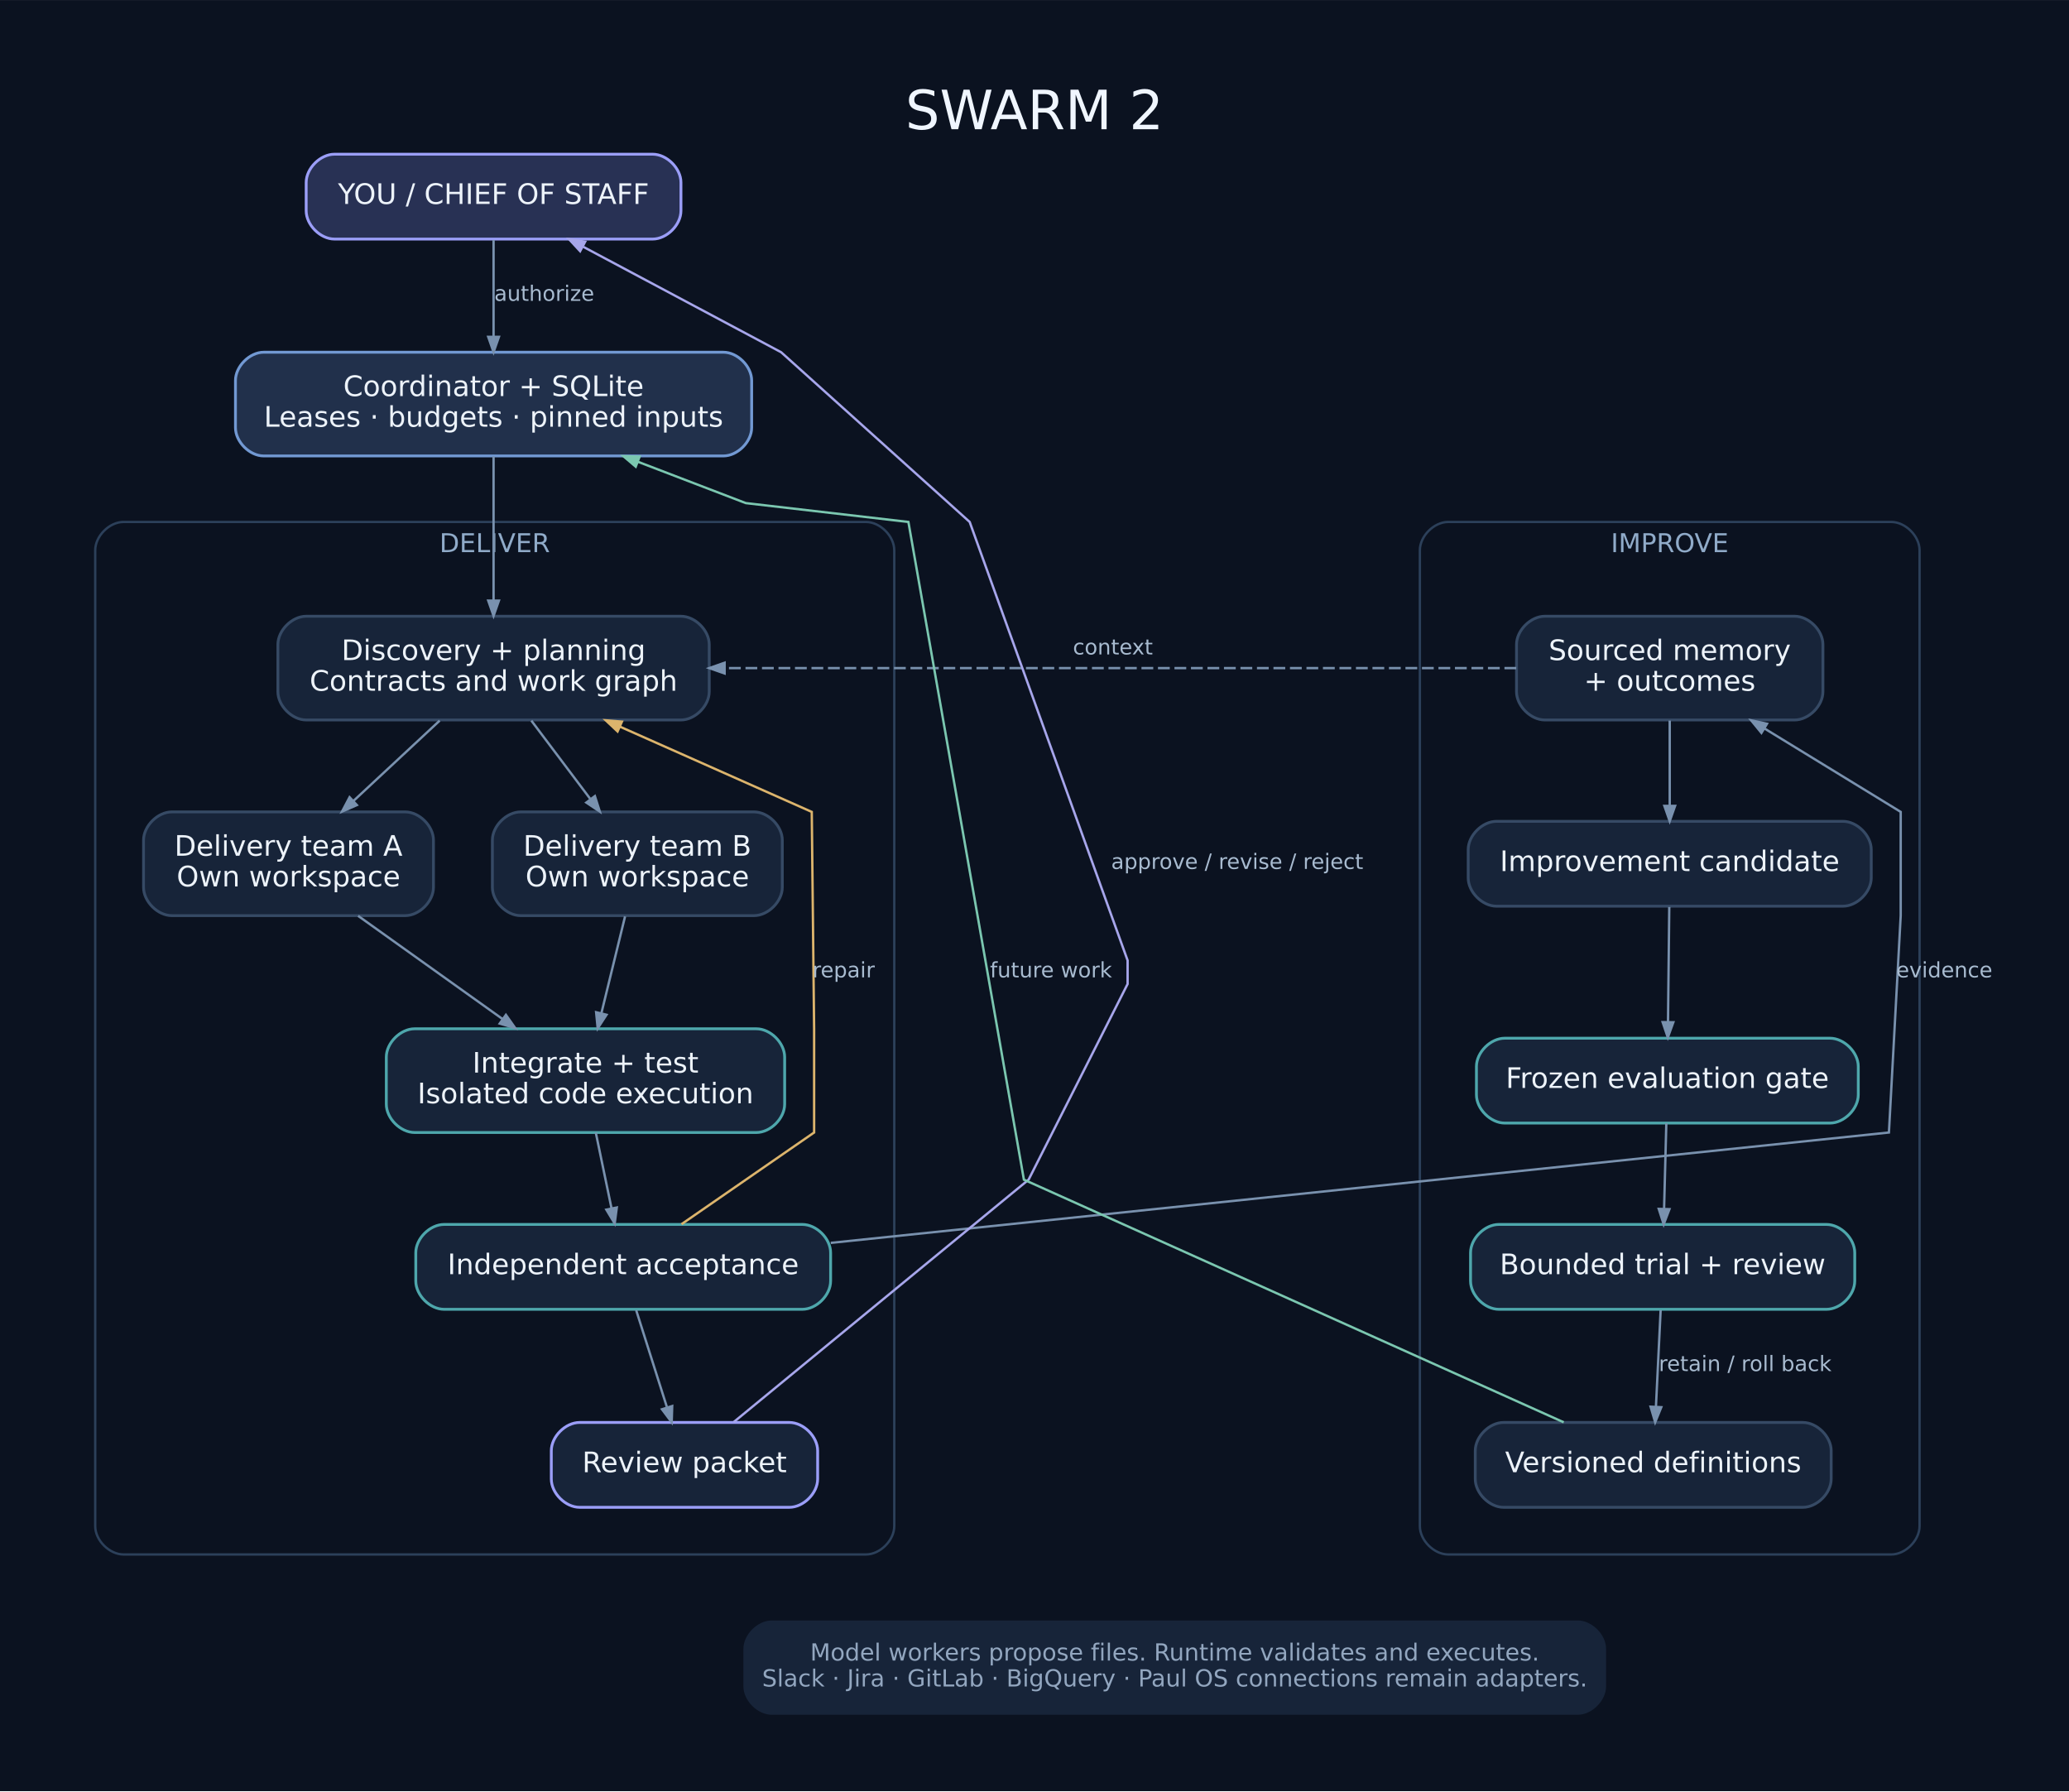
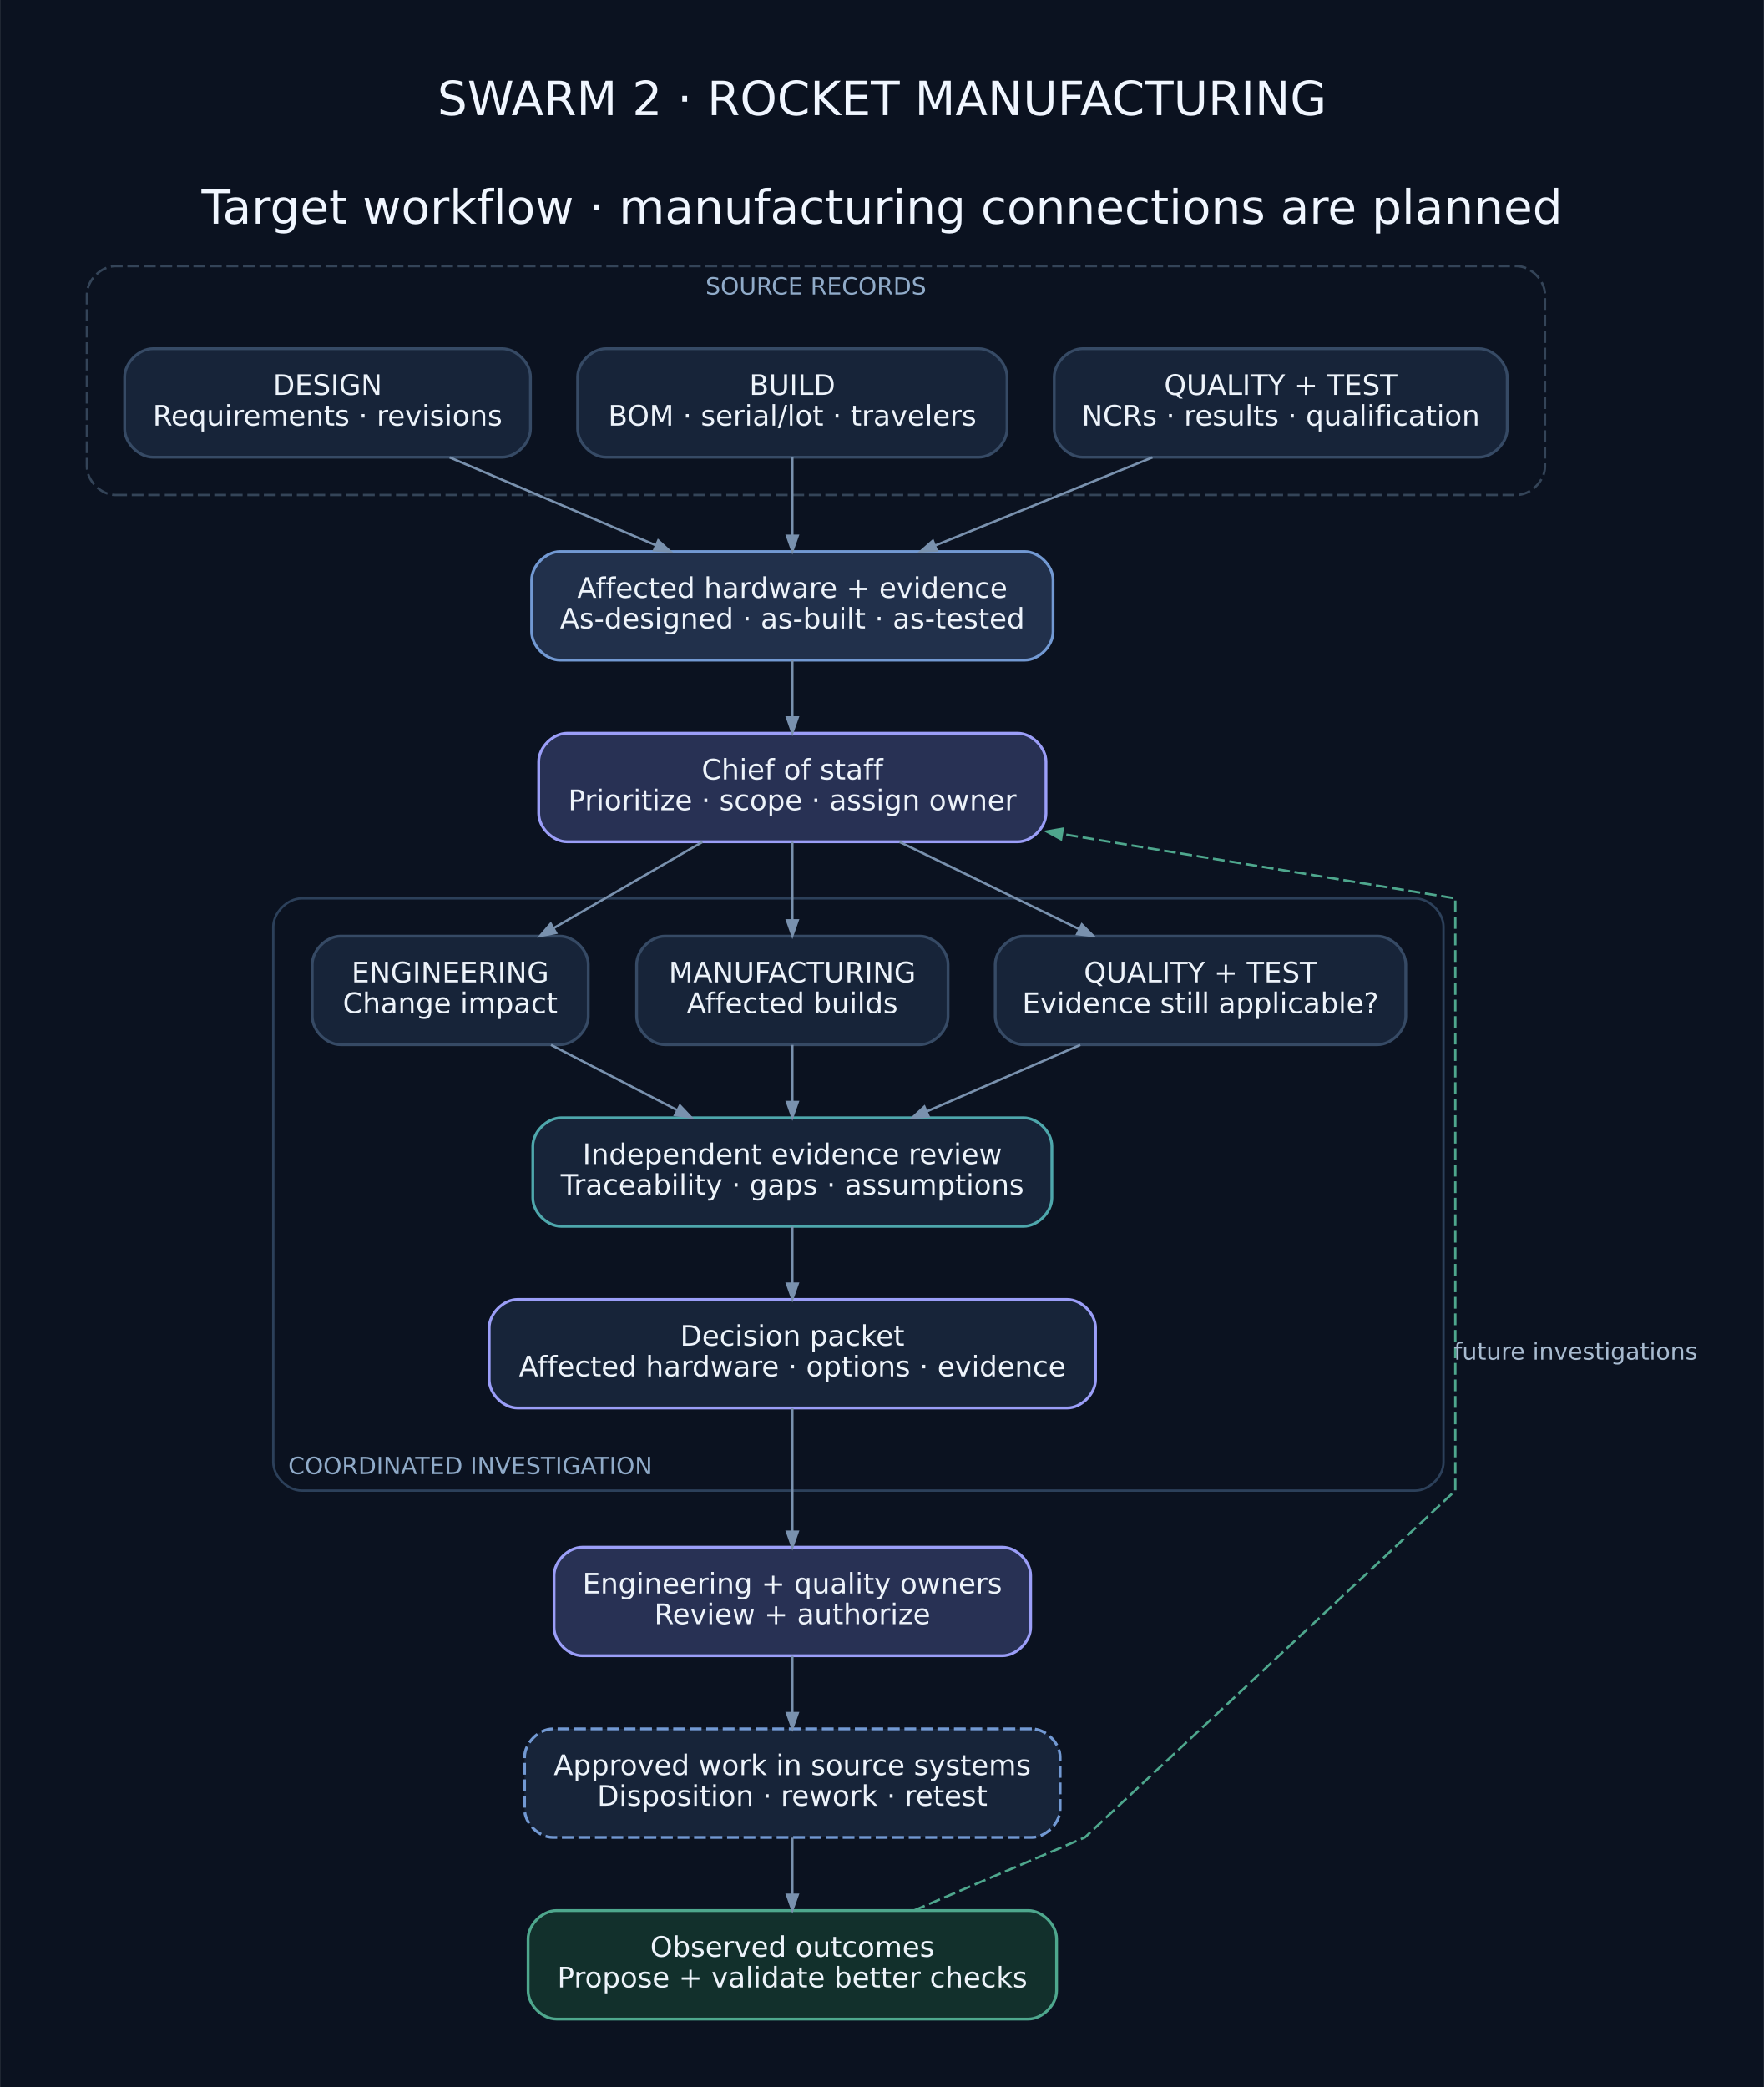
- <svg xmlns="http://www.w3.org/2000/svg" width="878pt" height="760pt" viewBox="0.00 0.00 877.80 759.80">
-   <g id="graph0" class="graph" transform="scale(1 1) rotate(0) translate(32.4 727.4)">
-     <polygon fill="#0b1220" stroke="transparent" points="-32.4,32.4 -32.4,-727.4 845.4,-727.4 845.4,32.4 -32.4,32.4" />
-     <text text-anchor="middle" x="406.5" y="-672.6" font-family="DejaVu Sans" font-size="23.00" fill="#f0f6ff">SWARM 2</text>
+ <svg xmlns="http://www.w3.org/2000/svg" width="748pt" height="885pt" viewBox="0.00 0.00 747.60 884.60">
+   <g id="graph0" class="graph" transform="scale(1 1) rotate(0) translate(28.8 855.8)">
+     <polygon fill="#0b1220" stroke="transparent" points="-28.8,28.8 -28.8,-855.8 718.8,-855.8 718.8,28.8 -28.8,28.8" />
+     <text text-anchor="middle" x="345" y="-807" font-family="DejaVu Sans" font-size="20.00" fill="#f0f6ff">SWARM 2 · ROCKET MANUFACTURING</text>
+     <text text-anchor="middle" x="345" y="-761" font-family="DejaVu Sans" font-size="20.00" fill="#f0f6ff">Target workflow · manufacturing connections are planned</text>
    <g id="clust1" class="cluster">
-       <path fill="#0b1220" stroke="#2c405a" d="M20,-68C20,-68 335,-68 335,-68 341,-68 347,-74 347,-80 347,-80 347,-494 347,-494 347,-500 341,-506 335,-506 335,-506 20,-506 20,-506 14,-506 8,-500 8,-494 8,-494 8,-80 8,-80 8,-74 14,-68 20,-68" />
-       <text text-anchor="middle" x="177.5" y="-493.2" font-family="DejaVu Sans" font-size="11.00" fill="#90abc9">DELIVER</text>
+       <path fill="#0b1220" stroke="#344458" stroke-dasharray="5,2" d="M20,-646C20,-646 614,-646 614,-646 620,-646 626,-652 626,-658 626,-658 626,-731 626,-731 626,-737 620,-743 614,-743 614,-743 20,-743 20,-743 14,-743 8,-737 8,-731 8,-731 8,-658 8,-658 8,-652 14,-646 20,-646" />
+       <text text-anchor="middle" x="317" y="-731" font-family="DejaVu Sans" font-size="10.00" fill="#90abc9">SOURCE RECORDS</text>
    </g>
    <g id="clust3" class="cluster">
-       <path fill="#0b1220" stroke="#2c405a" d="M582,-68C582,-68 770,-68 770,-68 776,-68 782,-74 782,-80 782,-80 782,-494 782,-494 782,-500 776,-506 770,-506 770,-506 582,-506 582,-506 576,-506 570,-500 570,-494 570,-494 570,-80 570,-80 570,-74 576,-68 582,-68" />
-       <text text-anchor="middle" x="676" y="-493.2" font-family="DejaVu Sans" font-size="11.00" fill="#90abc9">IMPROVE</text>
+       <path fill="#0b1220" stroke="#2c405a" d="M99,-224C99,-224 571,-224 571,-224 577,-224 583,-230 583,-236 583,-236 583,-463 583,-463 583,-469 577,-475 571,-475 571,-475 99,-475 99,-475 93,-475 87,-469 87,-463 87,-463 87,-236 87,-236 87,-230 93,-224 99,-224" />
+       <text text-anchor="middle" x="170.5" y="-231" font-family="DejaVu Sans" font-size="10.00" fill="#90abc9">COORDINATED INVESTIGATION</text>
    </g>
    <g id="node1" class="node">
-       <path fill="#283154" stroke="#9b9ef8" stroke-width="1.2" d="M244.5,-662C244.5,-662 109.5,-662 109.5,-662 103.5,-662 97.5,-656 97.5,-650 97.5,-650 97.5,-638 97.5,-638 97.5,-632 103.5,-626 109.5,-626 109.5,-626 244.5,-626 244.5,-626 250.5,-626 256.5,-632 256.5,-638 256.5,-638 256.5,-650 256.5,-650 256.5,-656 250.5,-662 244.5,-662" />
-       <text text-anchor="middle" x="177" y="-640.9" font-family="DejaVu Sans" font-size="12.00" fill="#edf3fa">YOU / CHIEF OF STAFF</text>
+       <path fill="#172439" stroke="#364a65" stroke-width="1.2" d="M184,-708C184,-708 36,-708 36,-708 30,-708 24,-702 24,-696 24,-696 24,-674 24,-674 24,-668 30,-662 36,-662 36,-662 184,-662 184,-662 190,-662 196,-668 196,-674 196,-674 196,-696 196,-696 196,-702 190,-708 184,-708" />
+       <text text-anchor="middle" x="110" y="-688.4" font-family="DejaVu Sans" font-size="12.00" fill="#edf3fa">DESIGN</text>
+       <text text-anchor="middle" x="110" y="-675.4" font-family="DejaVu Sans" font-size="12.00" fill="#edf3fa">Requirements · revisions</text>
+     </g>
+     <g id="node4" class="node">
+       <path fill="#21304b" stroke="#7299d3" stroke-width="1.2" d="M405.5,-622C405.5,-622 208.5,-622 208.5,-622 202.5,-622 196.5,-616 196.5,-610 196.5,-610 196.5,-588 196.5,-588 196.5,-582 202.5,-576 208.5,-576 208.5,-576 405.5,-576 405.5,-576 411.5,-576 417.5,-582 417.5,-588 417.5,-588 417.5,-610 417.5,-610 417.5,-616 411.5,-622 405.5,-622" />
+       <text text-anchor="middle" x="307" y="-602.4" font-family="DejaVu Sans" font-size="12.00" fill="#edf3fa">Affected hardware + evidence</text>
+       <text text-anchor="middle" x="307" y="-589.4" font-family="DejaVu Sans" font-size="12.00" fill="#edf3fa">As-designed · as-built · as-tested</text>
+     </g>
+     <g id="edge1" class="edge">
+       <path fill="none" stroke="#7991ae" d="M161.76,-661.93C188.57,-650.5 221.4,-636.5 249.06,-624.7" />
+       <polygon fill="#7991ae" stroke="#7991ae" points="250.16,-626.71 255.24,-622.07 248.37,-622.53 250.16,-626.71" />
    </g>
    <g id="node2" class="node">
-       <path fill="#21304b" stroke="#7299d3" stroke-width="1.2" d="M274.5,-578C274.5,-578 79.5,-578 79.5,-578 73.5,-578 67.5,-572 67.5,-566 67.5,-566 67.5,-546 67.5,-546 67.5,-540 73.5,-534 79.5,-534 79.5,-534 274.5,-534 274.5,-534 280.5,-534 286.5,-540 286.5,-546 286.5,-546 286.5,-566 286.5,-566 286.5,-572 280.5,-578 274.5,-578" />
-       <text text-anchor="middle" x="177" y="-559.4" font-family="DejaVu Sans" font-size="12.00" fill="#edf3fa">Coordinator + SQLite</text>
-       <text text-anchor="middle" x="177" y="-546.4" font-family="DejaVu Sans" font-size="12.00" fill="#edf3fa">Leases · budgets · pinned inputs</text>
+       <path fill="#172439" stroke="#364a65" stroke-width="1.2" d="M386,-708C386,-708 228,-708 228,-708 222,-708 216,-702 216,-696 216,-696 216,-674 216,-674 216,-668 222,-662 228,-662 228,-662 386,-662 386,-662 392,-662 398,-668 398,-674 398,-674 398,-696 398,-696 398,-702 392,-708 386,-708" />
+       <text text-anchor="middle" x="307" y="-688.4" font-family="DejaVu Sans" font-size="12.00" fill="#edf3fa">BUILD</text>
+       <text text-anchor="middle" x="307" y="-675.4" font-family="DejaVu Sans" font-size="12.00" fill="#edf3fa">BOM · serial/lot · travelers</text>
    </g>
-     <g id="edge1" class="edge">
-       <path fill="none" stroke="#7991ae" d="M177,-625.6C177,-613.89 177,-598.21 177,-584.8" />
-       <polygon fill="#7991ae" stroke="#7991ae" points="179.28,-584.52 177,-578.02 174.73,-584.52 179.28,-584.52" />
-       <text text-anchor="middle" x="198.5" y="-599.8" font-family="DejaVu Sans" font-size="9.00" fill="#a8bbd0">authorize</text>
+     <g id="edge2" class="edge">
+       <path fill="none" stroke="#7991ae" d="M307,-661.93C307,-651.79 307,-639.62 307,-628.77" />
+       <polygon fill="#7991ae" stroke="#7991ae" points="309.28,-628.71 307,-622.21 304.73,-628.71 309.28,-628.71" />
    </g>
    <g id="node3" class="node">
-       <path fill="#172439" stroke="#364a65" stroke-width="1.2" d="M256.5,-466C256.5,-466 97.5,-466 97.5,-466 91.5,-466 85.5,-460 85.5,-454 85.5,-454 85.5,-434 85.5,-434 85.5,-428 91.5,-422 97.5,-422 97.5,-422 256.5,-422 256.5,-422 262.5,-422 268.5,-428 268.5,-434 268.5,-434 268.5,-454 268.5,-454 268.5,-460 262.5,-466 256.5,-466" />
-       <text text-anchor="middle" x="177" y="-447.4" font-family="DejaVu Sans" font-size="12.00" fill="#edf3fa">Discovery + planning</text>
-       <text text-anchor="middle" x="177" y="-434.4" font-family="DejaVu Sans" font-size="12.00" fill="#edf3fa">Contracts and work graph</text>
+       <path fill="#172439" stroke="#364a65" stroke-width="1.2" d="M598,-708C598,-708 430,-708 430,-708 424,-708 418,-702 418,-696 418,-696 418,-674 418,-674 418,-668 424,-662 430,-662 430,-662 598,-662 598,-662 604,-662 610,-668 610,-674 610,-674 610,-696 610,-696 610,-702 604,-708 598,-708" />
+       <text text-anchor="middle" x="514" y="-688.4" font-family="DejaVu Sans" font-size="12.00" fill="#edf3fa">QUALITY + TEST</text>
+       <text text-anchor="middle" x="514" y="-675.4" font-family="DejaVu Sans" font-size="12.00" fill="#edf3fa">NCRs · results · qualification</text>
+     </g>
+     <g id="edge3" class="edge">
+       <path fill="none" stroke="#7991ae" d="M459.61,-661.93C431.32,-650.45 396.65,-636.38 367.51,-624.56" />
+       <polygon fill="#7991ae" stroke="#7991ae" points="368.26,-622.4 361.38,-622.07 366.55,-626.62 368.26,-622.4" />
+     </g>
+     <g id="node5" class="node">
+       <path fill="#283154" stroke="#9b9ef8" stroke-width="1.2" d="M402.5,-545C402.5,-545 211.5,-545 211.5,-545 205.5,-545 199.5,-539 199.5,-533 199.5,-533 199.5,-511 199.5,-511 199.5,-505 205.5,-499 211.5,-499 211.5,-499 402.5,-499 402.5,-499 408.5,-499 414.5,-505 414.5,-511 414.5,-511 414.5,-533 414.5,-533 414.5,-539 408.5,-545 402.5,-545" />
+       <text text-anchor="middle" x="307" y="-525.4" font-family="DejaVu Sans" font-size="12.00" fill="#edf3fa">Chief of staff</text>
+       <text text-anchor="middle" x="307" y="-512.4" font-family="DejaVu Sans" font-size="12.00" fill="#edf3fa">Prioritize · scope · assign owner</text>
+     </g>
+     <g id="edge4" class="edge">
+       <path fill="none" stroke="#7991ae" d="M307,-575.9C307,-568.34 307,-559.77 307,-551.76" />
+       <polygon fill="#7991ae" stroke="#7991ae" points="309.28,-551.7 307,-545.2 304.73,-551.7 309.28,-551.7" />
+     </g>
+     <g id="node6" class="node">
+       <path fill="#172439" stroke="#364a65" stroke-width="1.2" d="M208.5,-459C208.5,-459 115.5,-459 115.5,-459 109.5,-459 103.5,-453 103.5,-447 103.5,-447 103.5,-425 103.5,-425 103.5,-419 109.5,-413 115.5,-413 115.5,-413 208.5,-413 208.5,-413 214.5,-413 220.5,-419 220.5,-425 220.5,-425 220.5,-447 220.5,-447 220.5,-453 214.5,-459 208.5,-459" />
+       <text text-anchor="middle" x="162" y="-439.4" font-family="DejaVu Sans" font-size="12.00" fill="#edf3fa">ENGINEERING</text>
+       <text text-anchor="middle" x="162" y="-426.4" font-family="DejaVu Sans" font-size="12.00" fill="#edf3fa">Change impact</text>
+     </g>
+     <g id="edge9" class="edge">
+       <path fill="none" stroke="#7991ae" d="M268.9,-498.93C249.58,-487.74 226.02,-474.09 205.93,-462.45" />
+       <polygon fill="#7991ae" stroke="#7991ae" points="206.86,-460.36 200.09,-459.07 204.58,-464.3 206.86,-460.36" />
+     </g>
+     <g id="node7" class="node">
+       <path fill="#172439" stroke="#364a65" stroke-width="1.2" d="M361,-459C361,-459 253,-459 253,-459 247,-459 241,-453 241,-447 241,-447 241,-425 241,-425 241,-419 247,-413 253,-413 253,-413 361,-413 361,-413 367,-413 373,-419 373,-425 373,-425 373,-447 373,-447 373,-453 367,-459 361,-459" />
+       <text text-anchor="middle" x="307" y="-439.4" font-family="DejaVu Sans" font-size="12.00" fill="#edf3fa">MANUFACTURING</text>
+       <text text-anchor="middle" x="307" y="-426.4" font-family="DejaVu Sans" font-size="12.00" fill="#edf3fa">Affected builds</text>
+     </g>
+     <g id="edge10" class="edge">
+       <path fill="none" stroke="#7991ae" d="M307,-498.93C307,-488.79 307,-476.62 307,-465.77" />
+       <polygon fill="#7991ae" stroke="#7991ae" points="309.28,-465.71 307,-459.21 304.73,-465.71 309.28,-465.71" />
+     </g>
+     <g id="node8" class="node">
+       <path fill="#172439" stroke="#364a65" stroke-width="1.2" d="M555,-459C555,-459 405,-459 405,-459 399,-459 393,-453 393,-447 393,-447 393,-425 393,-425 393,-419 399,-413 405,-413 405,-413 555,-413 555,-413 561,-413 567,-419 567,-425 567,-425 567,-447 567,-447 567,-453 561,-459 555,-459" />
+       <text text-anchor="middle" x="480" y="-439.4" font-family="DejaVu Sans" font-size="12.00" fill="#edf3fa">QUALITY + TEST</text>
+       <text text-anchor="middle" x="480" y="-426.4" font-family="DejaVu Sans" font-size="12.00" fill="#edf3fa">Evidence still applicable?</text>
+     </g>
+     <g id="edge11" class="edge">
+       <path fill="none" stroke="#7991ae" d="M352.45,-498.93C375.8,-487.59 404.35,-473.73 428.51,-462" />
+       <polygon fill="#7991ae" stroke="#7991ae" points="429.7,-463.95 434.55,-459.07 427.71,-459.86 429.7,-463.95" />
+     </g>
+     <g id="node9" class="node">
+       <path fill="#172439" stroke="#4ea7ac" stroke-width="1.2" d="M405,-382C405,-382 209,-382 209,-382 203,-382 197,-376 197,-370 197,-370 197,-348 197,-348 197,-342 203,-336 209,-336 209,-336 405,-336 405,-336 411,-336 417,-342 417,-348 417,-348 417,-370 417,-370 417,-376 411,-382 405,-382" />
+       <text text-anchor="middle" x="307" y="-362.4" font-family="DejaVu Sans" font-size="12.00" fill="#edf3fa">Independent evidence review</text>
+       <text text-anchor="middle" x="307" y="-349.4" font-family="DejaVu Sans" font-size="12.00" fill="#edf3fa">Traceability · gaps · assumptions</text>
+     </g>
+     <g id="edge5" class="edge">
+       <path fill="none" stroke="#7991ae" d="M204.72,-412.9C221.53,-404.21 240.93,-394.17 258.28,-385.2" />
+       <polygon fill="#7991ae" stroke="#7991ae" points="259.36,-387.21 264.08,-382.2 257.27,-383.16 259.36,-387.21" />
+     </g>
+     <g id="edge6" class="edge">
+       <path fill="none" stroke="#7991ae" d="M307,-412.9C307,-405.34 307,-396.77 307,-388.76" />
+       <polygon fill="#7991ae" stroke="#7991ae" points="309.28,-388.7 307,-382.2 304.73,-388.7 309.28,-388.7" />
+     </g>
+     <g id="edge7" class="edge">
+       <path fill="none" stroke="#7991ae" d="M429.03,-412.9C408.62,-404.05 385.01,-393.82 364.03,-384.73" />
+       <polygon fill="#7991ae" stroke="#7991ae" points="364.77,-382.57 357.9,-382.07 362.96,-386.74 364.77,-382.57" />
+     </g>
+     <g id="node10" class="node">
+       <path fill="#172439" stroke="#9b9ef8" stroke-width="1.2" d="M423.5,-305C423.5,-305 190.5,-305 190.5,-305 184.5,-305 178.5,-299 178.5,-293 178.5,-293 178.5,-271 178.5,-271 178.5,-265 184.5,-259 190.5,-259 190.5,-259 423.5,-259 423.5,-259 429.5,-259 435.5,-265 435.5,-271 435.5,-271 435.5,-293 435.5,-293 435.5,-299 429.5,-305 423.5,-305" />
+       <text text-anchor="middle" x="307" y="-285.4" font-family="DejaVu Sans" font-size="12.00" fill="#edf3fa">Decision packet</text>
+       <text text-anchor="middle" x="307" y="-272.4" font-family="DejaVu Sans" font-size="12.00" fill="#edf3fa">Affected hardware · options · evidence</text>
+     </g>
+     <g id="edge8" class="edge">
+       <path fill="none" stroke="#7991ae" d="M307,-335.9C307,-328.34 307,-319.77 307,-311.76" />
+       <polygon fill="#7991ae" stroke="#7991ae" points="309.28,-311.7 307,-305.2 304.73,-311.7 309.28,-311.7" />
+     </g>
+     <g id="node11" class="node">
+       <path fill="#283154" stroke="#9b9ef8" stroke-width="1.2" d="M396,-200C396,-200 218,-200 218,-200 212,-200 206,-194 206,-188 206,-188 206,-166 206,-166 206,-160 212,-154 218,-154 218,-154 396,-154 396,-154 402,-154 408,-160 408,-166 408,-166 408,-188 408,-188 408,-194 402,-200 396,-200" />
+       <text text-anchor="middle" x="307" y="-180.4" font-family="DejaVu Sans" font-size="12.00" fill="#edf3fa">Engineering + quality owners</text>
+       <text text-anchor="middle" x="307" y="-167.4" font-family="DejaVu Sans" font-size="12.00" fill="#edf3fa">Review + authorize</text>
+     </g>
+     <g id="edge12" class="edge">
+       <path fill="none" stroke="#7991ae" d="M307,-258.9C307,-243.7 307,-223.35 307,-206.86" />
+       <polygon fill="#7991ae" stroke="#7991ae" points="309.28,-206.56 307,-200.06 304.73,-206.56 309.28,-206.56" />
+     </g>
+     <g id="node12" class="node">
+       <path fill="#172439" stroke="#7299d3" stroke-width="1.2" stroke-dasharray="5,2" d="M408.5,-123C408.5,-123 205.5,-123 205.5,-123 199.5,-123 193.5,-117 193.5,-111 193.5,-111 193.5,-89 193.5,-89 193.5,-83 199.5,-77 205.5,-77 205.5,-77 408.5,-77 408.5,-77 414.5,-77 420.5,-83 420.5,-89 420.5,-89 420.5,-111 420.5,-111 420.5,-117 414.5,-123 408.5,-123" />
+       <text text-anchor="middle" x="307" y="-103.4" font-family="DejaVu Sans" font-size="12.00" fill="#edf3fa">Approved work in source systems</text>
+       <text text-anchor="middle" x="307" y="-90.4" font-family="DejaVu Sans" font-size="12.00" fill="#edf3fa">Disposition · rework · retest</text>
    </g>
    <g id="edge13" class="edge">
-       <path fill="none" stroke="#7991ae" d="M177,-533.79C177,-516.44 177,-491.77 177,-472.84" />
-       <polygon fill="#7991ae" stroke="#7991ae" points="179.28,-472.64 177,-466.14 174.73,-472.64 179.28,-472.64" />
+       <path fill="none" stroke="#7991ae" d="M307,-153.9C307,-146.34 307,-137.77 307,-129.76" />
+       <polygon fill="#7991ae" stroke="#7991ae" points="309.28,-129.7 307,-123.2 304.73,-129.7 309.28,-129.7" />
    </g>
-     <g id="node4" class="node">
-       <path fill="#172439" stroke="#364a65" stroke-width="1.2" d="M139.5,-383C139.5,-383 40.5,-383 40.5,-383 34.5,-383 28.5,-377 28.5,-371 28.5,-371 28.5,-351 28.5,-351 28.5,-345 34.5,-339 40.5,-339 40.5,-339 139.5,-339 139.5,-339 145.5,-339 151.5,-345 151.5,-351 151.5,-351 151.5,-371 151.5,-371 151.5,-377 145.5,-383 139.5,-383" />
-       <text text-anchor="middle" x="90" y="-364.4" font-family="DejaVu Sans" font-size="12.00" fill="#edf3fa">Delivery team A</text>
-       <text text-anchor="middle" x="90" y="-351.4" font-family="DejaVu Sans" font-size="12.00" fill="#edf3fa">Own workspace</text>
-     </g>
-     <g id="edge2" class="edge">
-       <path fill="none" stroke="#7991ae" d="M154.14,-421.72C142.95,-411.3 129.39,-398.67 117.63,-387.72" />
-       <polygon fill="#7991ae" stroke="#7991ae" points="119.01,-385.9 112.71,-383.14 115.91,-389.23 119.01,-385.9" />
-     </g>
-     <g id="node5" class="node">
-       <path fill="#172439" stroke="#364a65" stroke-width="1.2" d="M287.5,-383C287.5,-383 188.5,-383 188.5,-383 182.5,-383 176.5,-377 176.5,-371 176.5,-371 176.5,-351 176.5,-351 176.5,-345 182.5,-339 188.5,-339 188.5,-339 287.5,-339 287.5,-339 293.5,-339 299.5,-345 299.5,-351 299.5,-351 299.5,-371 299.5,-371 299.5,-377 293.5,-383 287.5,-383" />
-       <text text-anchor="middle" x="238" y="-364.4" font-family="DejaVu Sans" font-size="12.00" fill="#edf3fa">Delivery team B</text>
-       <text text-anchor="middle" x="238" y="-351.4" font-family="DejaVu Sans" font-size="12.00" fill="#edf3fa">Own workspace</text>
-     </g>
-     <g id="edge3" class="edge">
-       <path fill="none" stroke="#7991ae" d="M193.03,-421.72C200.66,-411.58 209.87,-399.35 217.96,-388.6" />
-       <polygon fill="#7991ae" stroke="#7991ae" points="219.99,-389.7 222.08,-383.14 216.35,-386.96 219.99,-389.7" />
-     </g>
-     <g id="node6" class="node">
-       <path fill="#172439" stroke="#4ea7ac" stroke-width="1.2" d="M288.5,-291C288.5,-291 143.5,-291 143.5,-291 137.5,-291 131.5,-285 131.5,-279 131.5,-279 131.5,-259 131.5,-259 131.5,-253 137.5,-247 143.5,-247 143.5,-247 288.5,-247 288.5,-247 294.5,-247 300.5,-253 300.5,-259 300.5,-259 300.5,-279 300.5,-279 300.5,-285 294.5,-291 288.5,-291" />
-       <text text-anchor="middle" x="216" y="-272.4" font-family="DejaVu Sans" font-size="12.00" fill="#edf3fa">Integrate + test</text>
-       <text text-anchor="middle" x="216" y="-259.4" font-family="DejaVu Sans" font-size="12.00" fill="#edf3fa">Isolated code execution</text>
-     </g>
-     <g id="edge4" class="edge">
-       <path fill="none" stroke="#7991ae" d="M119.54,-338.9C137.89,-325.79 161.58,-308.87 180.89,-295.08" />
-       <polygon fill="#7991ae" stroke="#7991ae" points="182.24,-296.91 186.21,-291.28 179.6,-293.21 182.24,-296.91" />
-     </g>
-     <g id="edge5" class="edge">
-       <path fill="none" stroke="#7991ae" d="M232.79,-338.67C229.8,-326.45 226.02,-310.98 222.8,-297.82" />
-       <polygon fill="#7991ae" stroke="#7991ae" points="224.93,-296.95 221.18,-291.18 220.51,-298.03 224.93,-296.95" />
-     </g>
-     <g id="node7" class="node">
-       <path fill="#172439" stroke="#4ea7ac" stroke-width="1.2" d="M308,-208C308,-208 156,-208 156,-208 150,-208 144,-202 144,-196 144,-196 144,-184 144,-184 144,-178 150,-172 156,-172 156,-172 308,-172 308,-172 314,-172 320,-178 320,-184 320,-184 320,-196 320,-196 320,-202 314,-208 308,-208" />
-       <text text-anchor="middle" x="232" y="-186.9" font-family="DejaVu Sans" font-size="12.00" fill="#edf3fa">Independent acceptance</text>
-     </g>
-     <g id="edge6" class="edge">
-       <path fill="none" stroke="#7991ae" d="M220.37,-246.96C222.44,-237.02 224.91,-225.12 227.04,-214.85" />
-       <polygon fill="#7991ae" stroke="#7991ae" points="229.29,-215.2 228.39,-208.38 224.84,-214.28 229.29,-215.2" />
-     </g>
-     <g id="edge8" class="edge">
-       <path fill="none" stroke="#dcb46c" d="M256.74,-208.11C280.56,-224.57 313,-247 313,-247 313,-247 313,-291 313,-291 313,-291 312,-383 312,-383 312,-383 268.27,-402.44 230.58,-419.18" />
-       <polygon fill="#dcb46c" stroke="#dcb46c" points="229.61,-417.13 224.6,-421.85 231.46,-421.29 229.61,-417.13" />
-       <text text-anchor="middle" x="325.5" y="-312.8" font-family="DejaVu Sans" font-size="9.00" fill="#a8bbd0">repair</text>
-     </g>
-     <g id="node8" class="node">
-       <path fill="#172439" stroke="#9b9ef8" stroke-width="1.2" d="M302.5,-124C302.5,-124 213.5,-124 213.5,-124 207.5,-124 201.5,-118 201.5,-112 201.5,-112 201.5,-100 201.5,-100 201.5,-94 207.5,-88 213.5,-88 213.5,-88 302.5,-88 302.5,-88 308.5,-88 314.5,-94 314.5,-100 314.5,-100 314.5,-112 314.5,-112 314.5,-118 308.5,-124 302.5,-124" />
-       <text text-anchor="middle" x="258" y="-102.9" font-family="DejaVu Sans" font-size="12.00" fill="#edf3fa">Review packet</text>
-     </g>
-     <g id="edge7" class="edge">
-       <path fill="none" stroke="#7991ae" d="M237.51,-171.61C241.3,-159.68 246.36,-143.7 250.51,-130.62" />
-       <polygon fill="#7991ae" stroke="#7991ae" points="252.79,-130.97 252.58,-124.08 248.45,-129.59 252.79,-130.97" />
-     </g>
-     <g id="node9" class="node">
-       <path fill="#172439" stroke="#364a65" stroke-width="1.2" d="M729,-466C729,-466 623,-466 623,-466 617,-466 611,-460 611,-454 611,-454 611,-434 611,-434 611,-428 617,-422 623,-422 623,-422 729,-422 729,-422 735,-422 741,-428 741,-434 741,-434 741,-454 741,-454 741,-460 735,-466 729,-466" />
-       <text text-anchor="middle" x="676" y="-447.4" font-family="DejaVu Sans" font-size="12.00" fill="#edf3fa">Sourced memory</text>
-       <text text-anchor="middle" x="676" y="-434.4" font-family="DejaVu Sans" font-size="12.00" fill="#edf3fa">+ outcomes</text>
+     <g id="node13" class="node">
+       <path fill="#12302c" stroke="#4ea78d" stroke-width="1.2" d="M407,-46C407,-46 207,-46 207,-46 201,-46 195,-40 195,-34 195,-34 195,-12 195,-12 195,-6 201,0 207,0 207,0 407,0 407,0 413,0 419,-6 419,-12 419,-12 419,-34 419,-34 419,-40 413,-46 407,-46" />
+       <text text-anchor="middle" x="307" y="-26.4" font-family="DejaVu Sans" font-size="12.00" fill="#edf3fa">Observed outcomes</text>
+       <text text-anchor="middle" x="307" y="-13.4" font-family="DejaVu Sans" font-size="12.00" fill="#edf3fa">Propose + validate better checks</text>
    </g>
    <g id="edge14" class="edge">
-       <path fill="none" stroke="#7991ae" d="M320.07,-200.18C472.42,-216.07 769,-247 769,-247 769,-247 774,-339 774,-339 774,-339 774,-383 774,-383 774,-383 743.29,-401.8 716.25,-418.36" />
-       <polygon fill="#7991ae" stroke="#7991ae" points="714.91,-416.51 710.55,-421.85 717.28,-420.39 714.91,-416.51" />
-       <text text-anchor="middle" x="792.5" y="-312.8" font-family="DejaVu Sans" font-size="9.00" fill="#a8bbd0">evidence</text>
-     </g>
-     <g id="edge17" class="edge">
-       <path fill="none" stroke="#a7a6eb" d="M278.92,-124.19C319.29,-157.37 404,-227 404,-227 404,-227 446,-310 446,-310 446,-310 446,-320 446,-320 446,-320 379,-506 379,-506 379,-506 299,-578 299,-578 299,-578 250.92,-603.61 215.13,-622.68" />
-       <polygon fill="#a7a6eb" stroke="#a7a6eb" points="213.72,-620.86 209.05,-625.92 215.86,-624.87 213.72,-620.86" />
-       <text text-anchor="middle" x="492.5" y="-358.8" font-family="DejaVu Sans" font-size="9.00" fill="#a8bbd0">approve / revise / reject</text>
-     </g>
-     <g id="node14" class="node">
-       <path fill="#172439" stroke="transparent" stroke-width="1.2" d="M637,-40C637,-40 295,-40 295,-40 289,-40 283,-34 283,-28 283,-28 283,-12 283,-12 283,-6 289,0 295,0 295,0 637,0 637,0 643,0 649,-6 649,-12 649,-12 649,-28 649,-28 649,-34 643,-40 637,-40" />
-       <text text-anchor="middle" x="466" y="-23" font-family="DejaVu Sans" font-size="10.00" fill="#92a6bf">Model workers propose files. Runtime validates and executes.</text>
-       <text text-anchor="middle" x="466" y="-12" font-family="DejaVu Sans" font-size="10.00" fill="#92a6bf">Slack · Jira · GitLab · BigQuery · Paul OS connections remain adapters.</text>
+       <path fill="none" stroke="#7991ae" d="M307,-76.9C307,-69.34 307,-60.77 307,-52.76" />
+       <polygon fill="#7991ae" stroke="#7991ae" points="309.28,-52.7 307,-46.2 304.73,-52.7 309.28,-52.7" />
    </g>
    <g id="edge15" class="edge">
-       <path fill="none" stroke="#7991ae" stroke-dasharray="5,2" d="M610.88,-444C525.43,-444 374.67,-444 275.29,-444" />
-       <polygon fill="#7991ae" stroke="#7991ae" points="275.02,-441.73 268.52,-444 275.02,-446.28 275.02,-441.73" />
-       <text text-anchor="middle" x="439.75" y="-449.8" font-family="DejaVu Sans" font-size="9.00" fill="#a8bbd0">context</text>
-     </g>
-     <g id="node10" class="node">
-       <path fill="#172439" stroke="#364a65" stroke-width="1.2" d="M749.5,-379C749.5,-379 602.5,-379 602.5,-379 596.5,-379 590.5,-373 590.5,-367 590.5,-367 590.5,-355 590.5,-355 590.5,-349 596.5,-343 602.5,-343 602.5,-343 749.5,-343 749.5,-343 755.5,-343 761.5,-349 761.5,-355 761.5,-355 761.5,-367 761.5,-367 761.5,-373 755.5,-379 749.5,-379" />
-       <text text-anchor="middle" x="676" y="-357.9" font-family="DejaVu Sans" font-size="12.00" fill="#edf3fa">Improvement candidate</text>
-     </g>
-     <g id="edge9" class="edge">
-       <path fill="none" stroke="#7991ae" d="M676,-421.72C676,-410.69 676,-397.2 676,-385.83" />
-       <polygon fill="#7991ae" stroke="#7991ae" points="678.28,-385.56 676,-379.06 673.73,-385.56 678.28,-385.56" />
-     </g>
-     <g id="node11" class="node">
-       <path fill="#172439" stroke="#4ea7ac" stroke-width="1.2" d="M744,-287C744,-287 606,-287 606,-287 600,-287 594,-281 594,-275 594,-275 594,-263 594,-263 594,-257 600,-251 606,-251 606,-251 744,-251 744,-251 750,-251 756,-257 756,-263 756,-263 756,-275 756,-275 756,-281 750,-287 744,-287" />
-       <text text-anchor="middle" x="675" y="-265.9" font-family="DejaVu Sans" font-size="12.00" fill="#edf3fa">Frozen evaluation gate</text>
-     </g>
-     <g id="edge10" class="edge">
-       <path fill="none" stroke="#7991ae" d="M675.81,-342.65C675.65,-328.83 675.44,-309.33 675.27,-294.01" />
-       <polygon fill="#7991ae" stroke="#7991ae" points="677.54,-293.77 675.19,-287.3 672.99,-293.82 677.54,-293.77" />
-     </g>
-     <g id="node12" class="node">
-       <path fill="#172439" stroke="#4ea7ac" stroke-width="1.2" d="M742.5,-208C742.5,-208 603.5,-208 603.5,-208 597.5,-208 591.5,-202 591.5,-196 591.5,-196 591.5,-184 591.5,-184 591.5,-178 597.5,-172 603.5,-172 603.5,-172 742.5,-172 742.5,-172 748.5,-172 754.5,-178 754.5,-184 754.5,-184 754.5,-196 754.5,-196 754.5,-202 748.5,-208 742.5,-208" />
-       <text text-anchor="middle" x="673" y="-186.9" font-family="DejaVu Sans" font-size="12.00" fill="#edf3fa">Bounded trial + review</text>
-     </g>
-     <g id="edge11" class="edge">
-       <path fill="none" stroke="#7991ae" d="M674.56,-250.91C674.28,-240.24 673.92,-226.36 673.61,-214.65" />
-       <polygon fill="#7991ae" stroke="#7991ae" points="675.89,-214.48 673.44,-208.04 671.34,-214.6 675.89,-214.48" />
-     </g>
-     <g id="node13" class="node">
-       <path fill="#172439" stroke="#364a65" stroke-width="1.2" d="M732.5,-124C732.5,-124 605.5,-124 605.5,-124 599.5,-124 593.5,-118 593.5,-112 593.5,-112 593.5,-100 593.5,-100 593.5,-94 599.5,-88 605.5,-88 605.5,-88 732.5,-88 732.5,-88 738.5,-88 744.5,-94 744.5,-100 744.5,-100 744.5,-112 744.5,-112 744.5,-118 738.5,-124 732.5,-124" />
-       <text text-anchor="middle" x="669" y="-102.9" font-family="DejaVu Sans" font-size="12.00" fill="#edf3fa">Versioned definitions</text>
-     </g>
-     <g id="edge12" class="edge">
-       <path fill="none" stroke="#7991ae" d="M672.15,-171.61C671.57,-159.68 670.79,-143.7 670.15,-130.62" />
-       <polygon fill="#7991ae" stroke="#7991ae" points="672.42,-130.47 669.83,-124.08 667.88,-130.69 672.42,-130.47" />
-       <text text-anchor="middle" x="708" y="-145.8" font-family="DejaVu Sans" font-size="9.00" fill="#a8bbd0">retain / roll back</text>
-     </g>
-     <g id="edge16" class="edge">
-       <path fill="none" stroke="#7bc7b0" d="M631.03,-124.07C557.32,-157.2 402,-227 402,-227 402,-227 353,-506 353,-506 353,-506 284,-514 284,-514 284,-514 262.15,-522.37 238.19,-531.55" />
-       <polygon fill="#7bc7b0" stroke="#7bc7b0" points="237.32,-529.45 232.07,-533.9 238.95,-533.7 237.32,-529.45" />
-       <text text-anchor="middle" x="413.5" y="-312.8" font-family="DejaVu Sans" font-size="9.00" fill="#a8bbd0">future work</text>
+       <path fill="none" stroke="#4ea78d" stroke-dasharray="5,2" d="M358.51,-46.02C392.58,-60.58 431,-77 431,-77 431,-77 588,-224 588,-224 588,-224 588,-475 588,-475 588,-475 499.15,-489.55 421.37,-502.28" />
+       <polygon fill="#4ea78d" stroke="#4ea78d" points="420.89,-500.05 414.84,-503.35 421.62,-504.54 420.89,-500.05" />
+       <text text-anchor="middle" x="639" y="-279.5" font-family="DejaVu Sans" font-size="10.00" fill="#a8bbd0">future investigations</text>
    </g>
  </g>
</svg>
